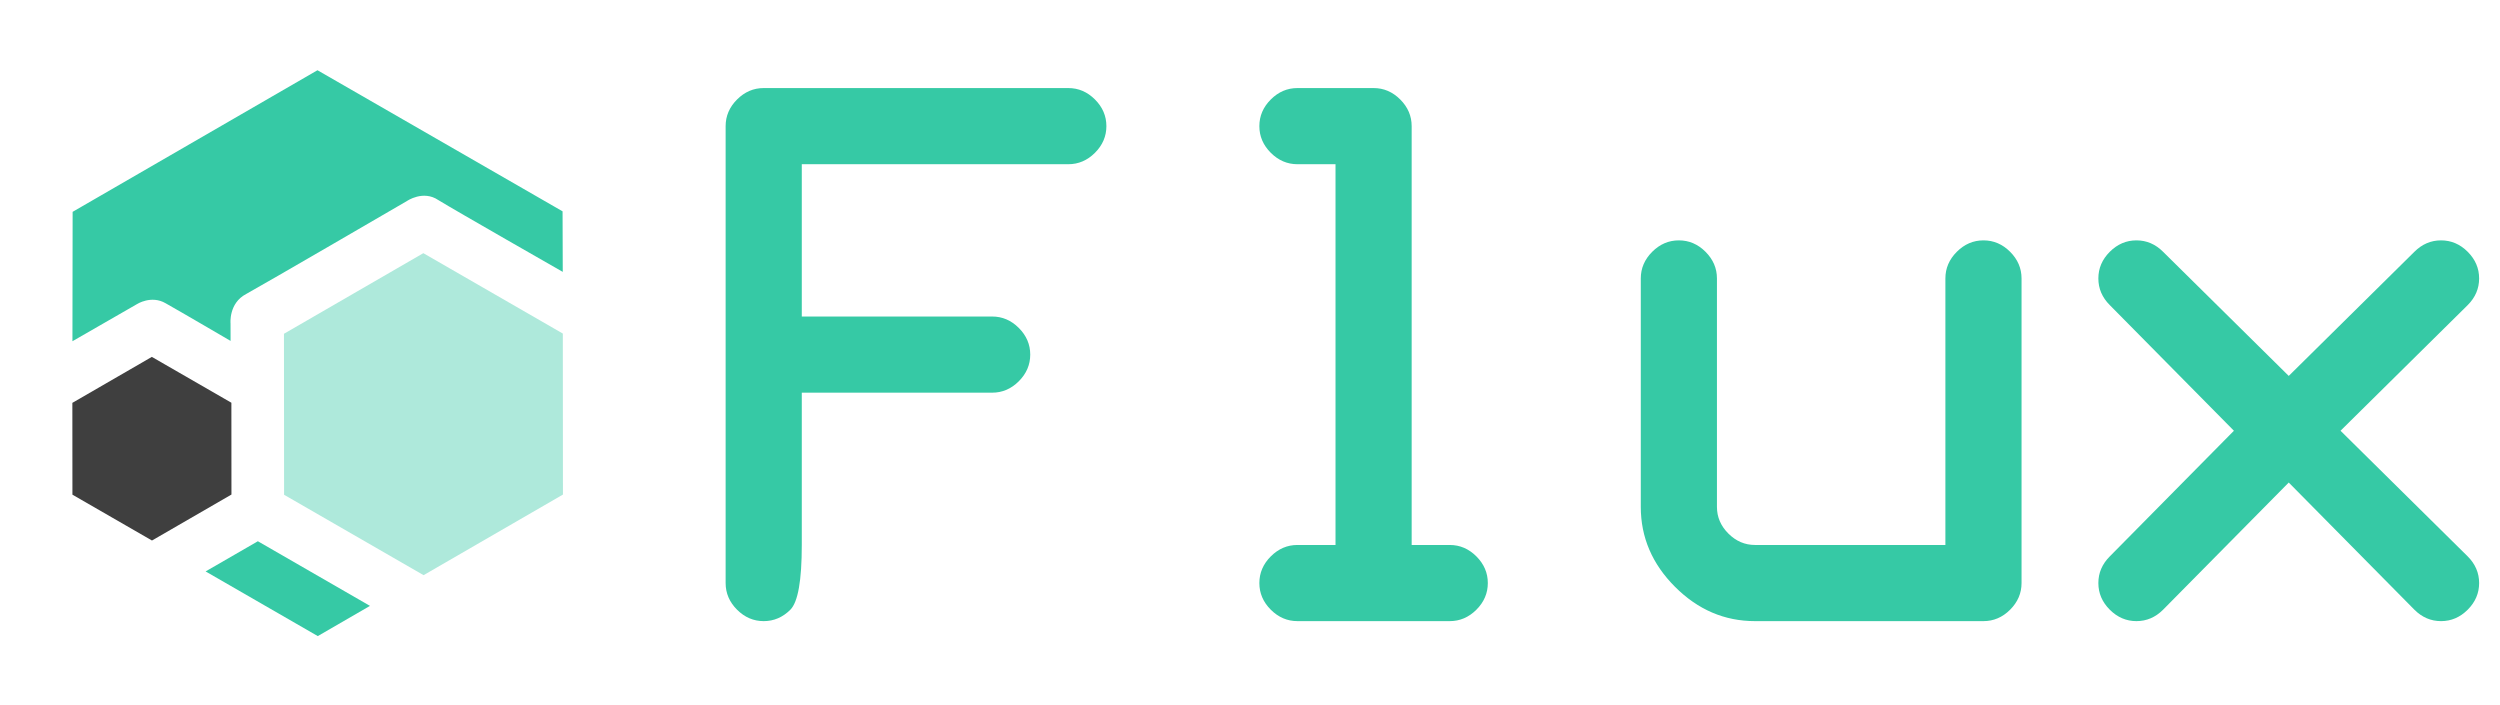
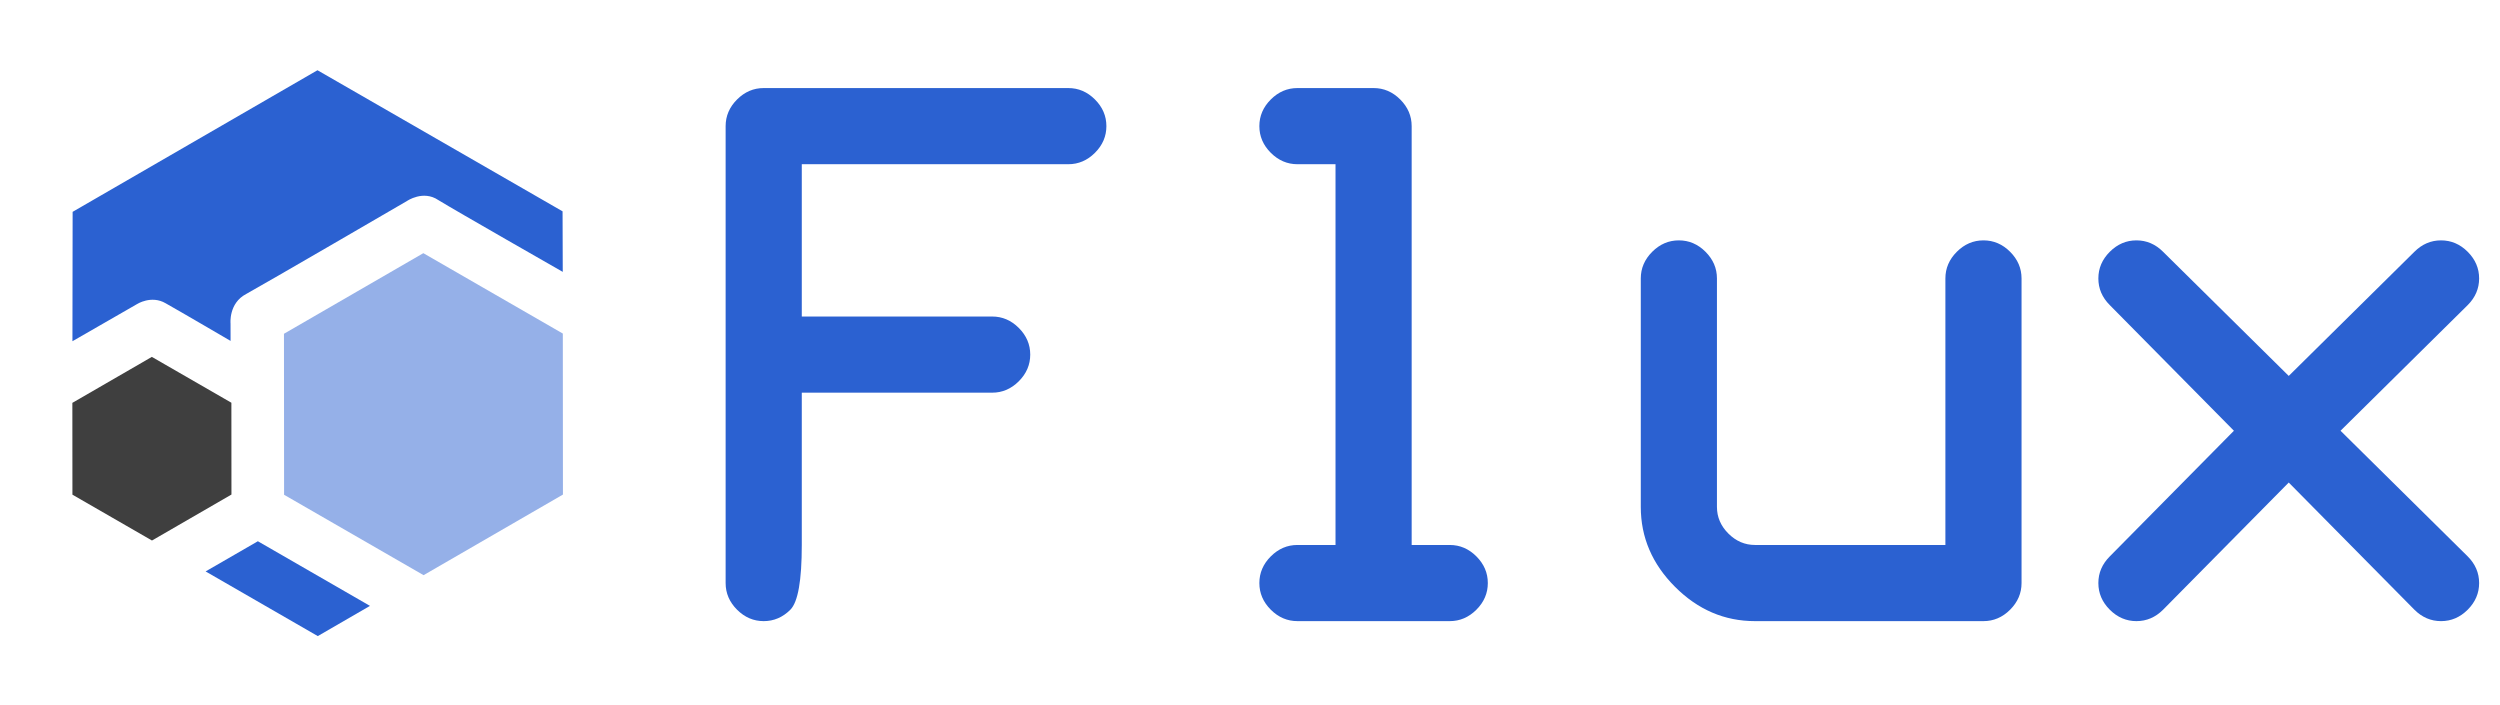
<svg xmlns="http://www.w3.org/2000/svg" width="1775" height="500" viewBox="0 0 469.635 132.292" version="1.1" id="svg5344">
  <defs id="defs5338" />
  <g id="g8053">
    <path d="m 43.479,92.904 -14.931,8.635 -14.943,-8.613 -0.013,-17.248 14.931,-8.635 14.943,8.613 z" id="path815-9-7-0-6-8-0-4-5-7-9-7-5-3-2-7-2-1-56-7-5-5-2-6-0" style="font-style:normal;font-variant:normal;font-weight:500;font-stretch:normal;font-size:medium;line-height:1.25;font-family:Heebo;-inkscape-font-specification:'Heebo, Medium';font-variant-ligatures:normal;font-variant-caps:normal;font-variant-numeric:normal;font-feature-settings:normal;text-align:center;letter-spacing:0px;word-spacing:0px;writing-mode:lr-tb;text-anchor:middle;opacity:1;fill:#3f3f3f;fill-opacity:1;fill-rule:nonzero;stroke:#3f3f3f;stroke-width:0;stroke-linecap:round;stroke-linejoin:round;stroke-miterlimit:4;stroke-dasharray:none;stroke-dashoffset:0;stroke-opacity:1;paint-order:normal" />
-     <path d="M 105.75,92.906 79.569,108.048 53.365,92.945 53.343,62.7 79.525,47.559 105.728,62.661 Z" id="path815-9-7-0-6-8-1-2-5-4-6-3-2-3-3-8-61-7-1-0-2" style="font-style:normal;font-variant:normal;font-weight:500;font-stretch:normal;font-size:medium;line-height:1.25;font-family:Heebo;-inkscape-font-specification:'Heebo, Medium';font-variant-ligatures:normal;font-variant-caps:normal;font-variant-numeric:normal;font-feature-settings:normal;text-align:center;letter-spacing:0px;word-spacing:0px;writing-mode:lr-tb;text-anchor:middle;opacity:1;fill:#aee9db;fill-opacity:1;fill-rule:nonzero;stroke:#3f3f3f;stroke-width:0;stroke-linecap:round;stroke-linejoin:round;stroke-miterlimit:4;stroke-dasharray:none;stroke-dashoffset:0;stroke-opacity:1;paint-order:normal" />
-     <path id="path2554" style="font-style:normal;font-variant:normal;font-weight:normal;font-stretch:normal;font-size:191.994px;line-height:1.25;font-family:'White Rabbit';-inkscape-font-specification:'White Rabbit, Normal';font-variant-ligatures:normal;font-variant-caps:normal;font-variant-numeric:normal;font-feature-settings:normal;text-align:center;letter-spacing:0px;word-spacing:0px;writing-mode:lr-tb;text-anchor:middle;fill:#36c9a5;fill-opacity:1;stroke:none;stroke-width:0;stroke-miterlimit:4;stroke-dasharray:none;stroke-opacity:1" d="m 186.381,73.765 h -35.763 v 28.611 q 0,10.014 -2.146,12.16 -2.146,2.146 -5.007,2.146 -2.861,0 -5.007,-2.146 -2.146,-2.146 -2.146,-5.007 V 23.696 q 0,-2.861 2.146,-5.007 2.146,-2.146 5.007,-2.146 h 57.222 q 2.861,0 5.007,2.146 2.146,2.146 2.146,5.007 0,2.861 -2.146,5.007 -2.146,2.146 -5.007,2.146 h -50.069 v 28.611 h 35.763 q 2.861,0 5.007,2.146 2.146,2.146 2.146,5.007 0,2.861 -2.146,5.007 -2.146,2.146 -5.007,2.146 z" />
-     <path id="path2556" style="font-style:normal;font-variant:normal;font-weight:normal;font-stretch:normal;font-size:191.994px;line-height:1.25;font-family:'White Rabbit';-inkscape-font-specification:'White Rabbit, Normal';font-variant-ligatures:normal;font-variant-caps:normal;font-variant-numeric:normal;font-feature-settings:normal;text-align:center;letter-spacing:0px;word-spacing:0px;writing-mode:lr-tb;text-anchor:middle;fill:#36c9a5;fill-opacity:1;stroke:none;stroke-width:0;stroke-miterlimit:4;stroke-dasharray:none;stroke-opacity:1" d="m 243.729,116.681 q -2.861,0 -5.007,-2.146 -2.146,-2.146 -2.146,-5.007 0,-2.861 2.146,-5.007 2.146,-2.146 5.007,-2.146 h 7.153 V 30.849 h -7.153 q -2.861,0 -5.007,-2.146 -2.146,-2.146 -2.146,-5.007 0,-2.861 2.146,-5.007 2.146,-2.146 5.007,-2.146 h 14.305 q 2.861,0 5.007,2.146 2.146,2.146 2.146,5.007 v 78.68 h 7.153 q 2.861,0 5.007,2.146 2.146,2.146 2.146,5.007 0,2.861 -2.146,5.007 -2.146,2.146 -5.007,2.146 z" />
-     <path id="path2558" style="font-style:normal;font-variant:normal;font-weight:normal;font-stretch:normal;font-size:191.994px;line-height:1.25;font-family:'White Rabbit';-inkscape-font-specification:'White Rabbit, Normal';font-variant-ligatures:normal;font-variant-caps:normal;font-variant-numeric:normal;font-feature-settings:normal;text-align:center;letter-spacing:0px;word-spacing:0px;writing-mode:lr-tb;text-anchor:middle;fill:#36c9a5;fill-opacity:1;stroke:none;stroke-width:0;stroke-miterlimit:4;stroke-dasharray:none;stroke-opacity:1" d="M 365.45,102.376 V 52.307 q 0,-2.861 2.146,-5.007 2.146,-2.146 5.007,-2.146 2.861,0 5.007,2.146 2.146,2.146 2.146,5.007 v 57.222 q 0,2.861 -2.146,5.007 -2.146,2.146 -5.007,2.146 h -42.916 q -8.583,0 -15.021,-6.437 -6.437,-6.437 -6.437,-15.021 V 52.307 q 0,-2.861 2.146,-5.007 2.146,-2.146 5.007,-2.146 2.861,0 5.007,2.146 2.146,2.146 2.146,5.007 v 42.916 q 0,2.861 2.146,5.007 2.146,2.146 5.007,2.146 z" />
-     <path id="path2560" style="font-style:normal;font-variant:normal;font-weight:normal;font-stretch:normal;font-size:191.994px;line-height:1.25;font-family:'White Rabbit';-inkscape-font-specification:'White Rabbit, Normal';font-variant-ligatures:normal;font-variant-caps:normal;font-variant-numeric:normal;font-feature-settings:normal;text-align:center;letter-spacing:0px;word-spacing:0px;writing-mode:lr-tb;text-anchor:middle;fill:#36c9a5;fill-opacity:1;stroke:none;stroke-width:0;stroke-miterlimit:4;stroke-dasharray:none;stroke-opacity:1" d="M 429.95,90.646 406.346,114.536 q -2.146,2.146 -5.007,2.146 -2.861,0 -5.007,-2.146 -2.146,-2.146 -2.146,-5.007 0,-2.861 2.146,-5.007 L 419.65,80.918 396.332,57.314 q -2.146,-2.146 -2.146,-5.007 0,-2.861 2.146,-5.007 2.146,-2.146 5.007,-2.146 2.861,0 5.007,2.146 l 23.604,23.318 23.604,-23.318 q 2.146,-2.146 5.007,-2.146 2.861,0 5.007,2.146 2.146,2.146 2.146,5.007 0,2.861 -2.146,5.007 l -23.89,23.604 23.89,23.604 q 2.146,2.146 2.146,5.007 0,2.861 -2.146,5.007 -2.146,2.146 -5.007,2.146 -2.861,0 -5.007,-2.146 z" />
-     <path id="path5417" d="m 38.624,107.345 9.816,-5.67 21.06,12.142 -9.804,5.676 z" style="font-style:normal;font-variant:normal;font-weight:500;font-stretch:normal;font-size:medium;line-height:1.25;font-family:Heebo;-inkscape-font-specification:'Heebo, Medium';font-variant-ligatures:normal;font-variant-caps:normal;font-variant-numeric:normal;font-feature-settings:normal;text-align:center;letter-spacing:0px;word-spacing:0px;writing-mode:lr-tb;text-anchor:middle;fill:#36c9a5;fill-opacity:1;stroke:none;stroke-width:0;stroke-linecap:butt;stroke-linejoin:miter;stroke-miterlimit:4;stroke-dasharray:none;stroke-opacity:1" />
-     <path id="path5419" d="m 13.607,64.102 12.119,-6.969 c 0,0 2.693,-1.736 5.386,-0.165 2.906,1.63 12.202,7.075 12.202,7.075 l -0.007,-3.261 c 0,0 -0.381,-3.814 2.925,-5.549 3.384,-1.854 30.214,-17.471 30.214,-17.471 0,0 3.046,-2.109 5.894,-0.177 3.166,1.949 23.375,13.489 23.375,13.489 L 105.68,39.699 59.637,13.194 13.643,39.794 Z" style="font-style:normal;font-variant:normal;font-weight:500;font-stretch:normal;font-size:medium;line-height:1.25;font-family:Heebo;-inkscape-font-specification:'Heebo, Medium';font-variant-ligatures:normal;font-variant-caps:normal;font-variant-numeric:normal;font-feature-settings:normal;text-align:center;letter-spacing:0px;word-spacing:0px;writing-mode:lr-tb;text-anchor:middle;fill:#36c9a5;fill-opacity:1;stroke:#000000;stroke-width:0;stroke-linecap:butt;stroke-linejoin:miter;stroke-miterlimit:4;stroke-dasharray:none;stroke-opacity:1" />
+     <path d="M 105.75,92.906 79.569,108.048 53.365,92.945 53.343,62.7 79.525,47.559 105.728,62.661 Z" id="path815-9-7-0-6-8-1-2-5-4-6-3-2-3-3-8-61-7-1-0-2" style="font-style:normal;font-variant:normal;font-weight:500;font-stretch:normal;font-size:medium;line-height:1.25;font-family:Heebo;-inkscape-font-specification:'Heebo, Medium';font-variant-ligatures:normal;font-variant-caps:normal;font-variant-numeric:normal;font-feature-settings:normal;text-align:center;letter-spacing:0px;word-spacing:0px;writing-mode:lr-tb;text-anchor:middle;opacity:1;fill:#95b0e8;fill-opacity:1;fill-rule:nonzero;stroke:#3f3f3f;stroke-width:0;stroke-linecap:round;stroke-linejoin:round;stroke-miterlimit:4;stroke-dasharray:none;stroke-dashoffset:0;stroke-opacity:1;paint-order:normal" />
+     <path id="path2554" style="font-style:normal;font-variant:normal;font-weight:normal;font-stretch:normal;font-size:191.994px;line-height:1.25;font-family:'White Rabbit';-inkscape-font-specification:'White Rabbit, Normal';font-variant-ligatures:normal;font-variant-caps:normal;font-variant-numeric:normal;font-feature-settings:normal;text-align:center;letter-spacing:0px;word-spacing:0px;writing-mode:lr-tb;text-anchor:middle;fill:#2B61D1;fill-opacity:1;stroke:none;stroke-width:0;stroke-miterlimit:4;stroke-dasharray:none;stroke-opacity:1" d="m 186.381,73.765 h -35.763 v 28.611 q 0,10.014 -2.146,12.16 -2.146,2.146 -5.007,2.146 -2.861,0 -5.007,-2.146 -2.146,-2.146 -2.146,-5.007 V 23.696 q 0,-2.861 2.146,-5.007 2.146,-2.146 5.007,-2.146 h 57.222 q 2.861,0 5.007,2.146 2.146,2.146 2.146,5.007 0,2.861 -2.146,5.007 -2.146,2.146 -5.007,2.146 h -50.069 v 28.611 h 35.763 q 2.861,0 5.007,2.146 2.146,2.146 2.146,5.007 0,2.861 -2.146,5.007 -2.146,2.146 -5.007,2.146 z" />
+     <path id="path2556" style="font-style:normal;font-variant:normal;font-weight:normal;font-stretch:normal;font-size:191.994px;line-height:1.25;font-family:'White Rabbit';-inkscape-font-specification:'White Rabbit, Normal';font-variant-ligatures:normal;font-variant-caps:normal;font-variant-numeric:normal;font-feature-settings:normal;text-align:center;letter-spacing:0px;word-spacing:0px;writing-mode:lr-tb;text-anchor:middle;fill:#2B61D1;fill-opacity:1;stroke:none;stroke-width:0;stroke-miterlimit:4;stroke-dasharray:none;stroke-opacity:1" d="m 243.729,116.681 q -2.861,0 -5.007,-2.146 -2.146,-2.146 -2.146,-5.007 0,-2.861 2.146,-5.007 2.146,-2.146 5.007,-2.146 h 7.153 V 30.849 h -7.153 q -2.861,0 -5.007,-2.146 -2.146,-2.146 -2.146,-5.007 0,-2.861 2.146,-5.007 2.146,-2.146 5.007,-2.146 h 14.305 q 2.861,0 5.007,2.146 2.146,2.146 2.146,5.007 v 78.68 h 7.153 q 2.861,0 5.007,2.146 2.146,2.146 2.146,5.007 0,2.861 -2.146,5.007 -2.146,2.146 -5.007,2.146 z" />
+     <path id="path2558" style="font-style:normal;font-variant:normal;font-weight:normal;font-stretch:normal;font-size:191.994px;line-height:1.25;font-family:'White Rabbit';-inkscape-font-specification:'White Rabbit, Normal';font-variant-ligatures:normal;font-variant-caps:normal;font-variant-numeric:normal;font-feature-settings:normal;text-align:center;letter-spacing:0px;word-spacing:0px;writing-mode:lr-tb;text-anchor:middle;fill:#2B61D1;fill-opacity:1;stroke:none;stroke-width:0;stroke-miterlimit:4;stroke-dasharray:none;stroke-opacity:1" d="M 365.45,102.376 V 52.307 q 0,-2.861 2.146,-5.007 2.146,-2.146 5.007,-2.146 2.861,0 5.007,2.146 2.146,2.146 2.146,5.007 v 57.222 q 0,2.861 -2.146,5.007 -2.146,2.146 -5.007,2.146 h -42.916 q -8.583,0 -15.021,-6.437 -6.437,-6.437 -6.437,-15.021 V 52.307 q 0,-2.861 2.146,-5.007 2.146,-2.146 5.007,-2.146 2.861,0 5.007,2.146 2.146,2.146 2.146,5.007 v 42.916 q 0,2.861 2.146,5.007 2.146,2.146 5.007,2.146 z" />
+     <path id="path2560" style="font-style:normal;font-variant:normal;font-weight:normal;font-stretch:normal;font-size:191.994px;line-height:1.25;font-family:'White Rabbit';-inkscape-font-specification:'White Rabbit, Normal';font-variant-ligatures:normal;font-variant-caps:normal;font-variant-numeric:normal;font-feature-settings:normal;text-align:center;letter-spacing:0px;word-spacing:0px;writing-mode:lr-tb;text-anchor:middle;fill:#2B61D1;fill-opacity:1;stroke:none;stroke-width:0;stroke-miterlimit:4;stroke-dasharray:none;stroke-opacity:1" d="M 429.95,90.646 406.346,114.536 q -2.146,2.146 -5.007,2.146 -2.861,0 -5.007,-2.146 -2.146,-2.146 -2.146,-5.007 0,-2.861 2.146,-5.007 L 419.65,80.918 396.332,57.314 q -2.146,-2.146 -2.146,-5.007 0,-2.861 2.146,-5.007 2.146,-2.146 5.007,-2.146 2.861,0 5.007,2.146 l 23.604,23.318 23.604,-23.318 q 2.146,-2.146 5.007,-2.146 2.861,0 5.007,2.146 2.146,2.146 2.146,5.007 0,2.861 -2.146,5.007 l -23.89,23.604 23.89,23.604 q 2.146,2.146 2.146,5.007 0,2.861 -2.146,5.007 -2.146,2.146 -5.007,2.146 -2.861,0 -5.007,-2.146 z" />
+     <path id="path5417" d="m 38.624,107.345 9.816,-5.67 21.06,12.142 -9.804,5.676 z" style="font-style:normal;font-variant:normal;font-weight:500;font-stretch:normal;font-size:medium;line-height:1.25;font-family:Heebo;-inkscape-font-specification:'Heebo, Medium';font-variant-ligatures:normal;font-variant-caps:normal;font-variant-numeric:normal;font-feature-settings:normal;text-align:center;letter-spacing:0px;word-spacing:0px;writing-mode:lr-tb;text-anchor:middle;fill:#2B61D1;fill-opacity:1;stroke:none;stroke-width:0;stroke-linecap:butt;stroke-linejoin:miter;stroke-miterlimit:4;stroke-dasharray:none;stroke-opacity:1" />
+     <path id="path5419" d="m 13.607,64.102 12.119,-6.969 c 0,0 2.693,-1.736 5.386,-0.165 2.906,1.63 12.202,7.075 12.202,7.075 l -0.007,-3.261 c 0,0 -0.381,-3.814 2.925,-5.549 3.384,-1.854 30.214,-17.471 30.214,-17.471 0,0 3.046,-2.109 5.894,-0.177 3.166,1.949 23.375,13.489 23.375,13.489 L 105.68,39.699 59.637,13.194 13.643,39.794 Z" style="font-style:normal;font-variant:normal;font-weight:500;font-stretch:normal;font-size:medium;line-height:1.25;font-family:Heebo;-inkscape-font-specification:'Heebo, Medium';font-variant-ligatures:normal;font-variant-caps:normal;font-variant-numeric:normal;font-feature-settings:normal;text-align:center;letter-spacing:0px;word-spacing:0px;writing-mode:lr-tb;text-anchor:middle;fill:#2B61D1;fill-opacity:1;stroke:#000000;stroke-width:0;stroke-linecap:butt;stroke-linejoin:miter;stroke-miterlimit:4;stroke-dasharray:none;stroke-opacity:1" />
  </g>
</svg>
